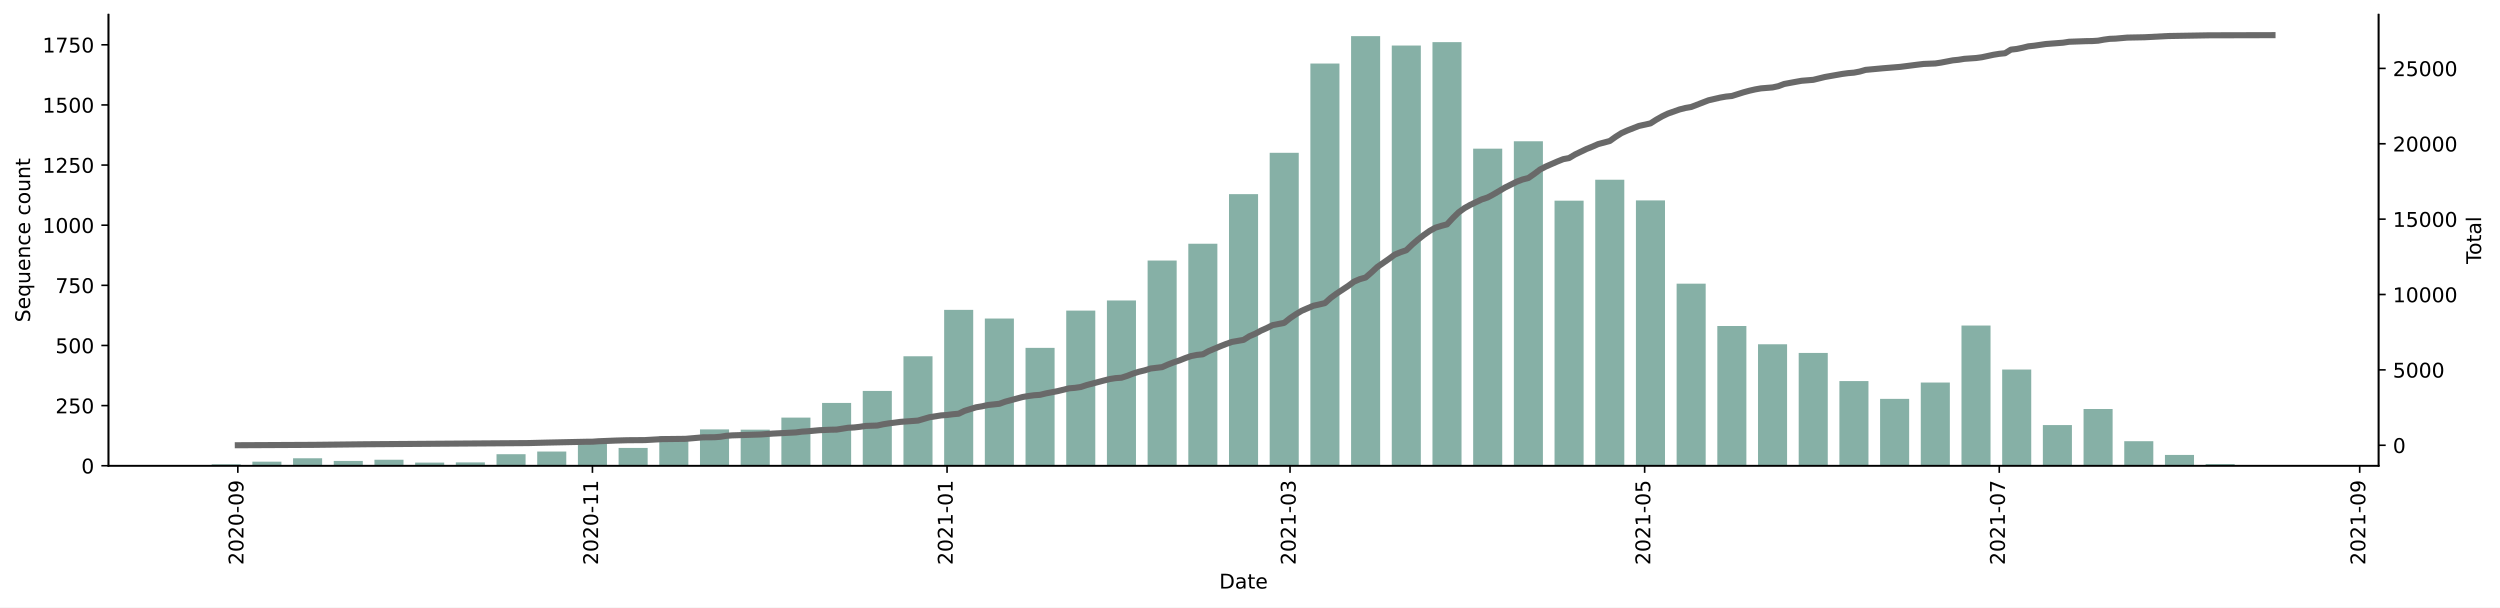
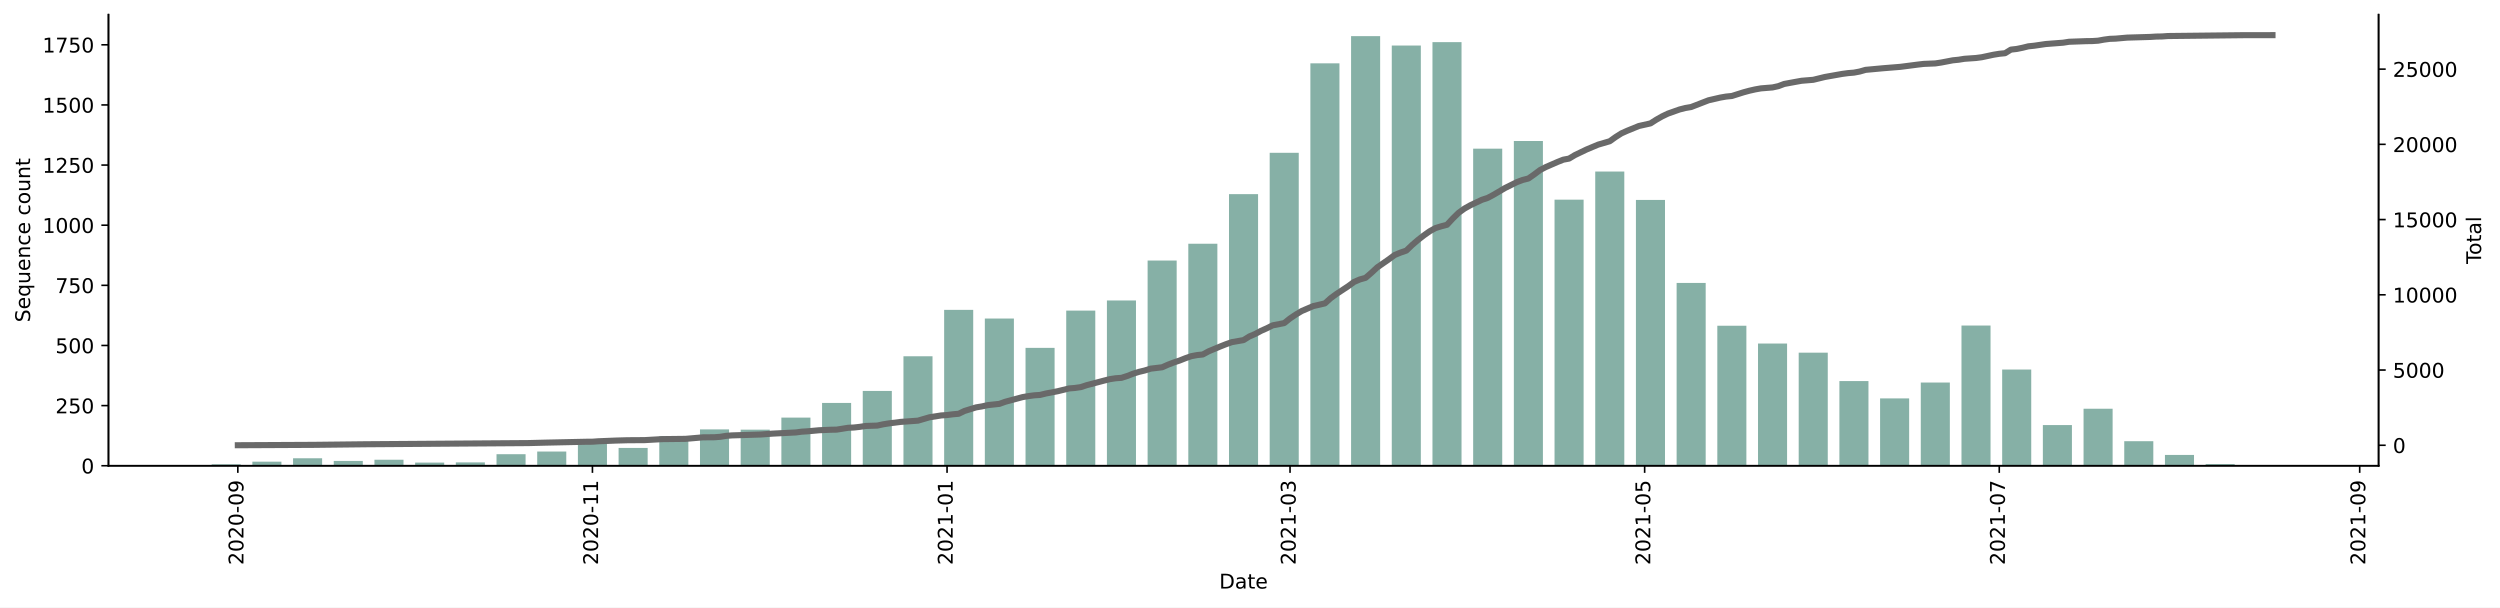
<svg xmlns="http://www.w3.org/2000/svg" xmlns:xlink="http://www.w3.org/1999/xlink" height="298.621pt" version="1.1" viewBox="0 0 1229.019 298.621" width="1229.019pt">
  <defs>
    <style type="text/css">*{stroke-linecap:butt;stroke-linejoin:round;}</style>
  </defs>
  <g id="figure_1">
    <g id="patch_1">
      <path d="M 0 298.621  L 1229.019 298.621  L 1229.019 0  L 0 0  z " style="fill:#ffffff;" />
    </g>
    <g id="axes_1">
      <g id="patch_2">
        <path d="M 53.328 228.96  L 1169.328 228.96  L 1169.328 7.2  L 53.328 7.2  z " style="fill:#ffffff;" />
      </g>
      <g id="patch_3">
-         <path clip-path="url(#p068e51940b)" d="M 104.055 228.96  L 118.345 228.96  L 118.345 228.25  L 104.055 228.25  z " style="fill:#86b0a6;" />
+         <path clip-path="url(#p419dd01bd2)" d="M 104.055 228.96  L 118.345 228.96  L 118.345 228.25  L 104.055 228.25  z " style="fill:#86b0a6;" />
      </g>
      <g id="patch_4">
-         <path clip-path="url(#p068e51940b)" d="M 124.061 228.96  L 138.35 228.96  L 138.35 226.95  L 124.061 226.95  z " style="fill:#86b0a6;" />
+         <path clip-path="url(#p419dd01bd2)" d="M 124.061 228.96  L 138.35 228.96  L 138.35 226.95  L 124.061 226.95  z " style="fill:#86b0a6;" />
      </g>
      <g id="patch_5">
-         <path clip-path="url(#p068e51940b)" d="M 144.066 228.96  L 158.355 228.96  L 158.355 225.294  L 144.066 225.294  z " style="fill:#86b0a6;" />
+         <path clip-path="url(#p419dd01bd2)" d="M 144.066 228.96  L 158.355 228.96  L 158.355 225.294  L 144.066 225.294  z " style="fill:#86b0a6;" />
      </g>
      <g id="patch_6">
-         <path clip-path="url(#p068e51940b)" d="M 164.071 228.96  L 178.36 228.96  L 178.36 226.595  L 164.071 226.595  z " style="fill:#86b0a6;" />
+         <path clip-path="url(#p419dd01bd2)" d="M 164.071 228.96  L 178.36 228.96  L 178.36 226.595  L 164.071 226.595  z " style="fill:#86b0a6;" />
      </g>
      <g id="patch_7">
-         <path clip-path="url(#p068e51940b)" d="M 184.076 228.96  L 198.365 228.96  L 198.365 226.004  L 184.076 226.004  z " style="fill:#86b0a6;" />
+         <path clip-path="url(#p419dd01bd2)" d="M 184.076 228.96  L 198.365 228.96  L 198.365 226.004  L 184.076 226.004  z " style="fill:#86b0a6;" />
      </g>
      <g id="patch_8">
-         <path clip-path="url(#p068e51940b)" d="M 204.081 228.96  L 218.37 228.96  L 218.37 227.423  L 204.081 227.423  z " style="fill:#86b0a6;" />
+         <path clip-path="url(#p419dd01bd2)" d="M 204.081 228.96  L 218.37 228.96  L 218.37 227.423  L 204.081 227.423  z " style="fill:#86b0a6;" />
      </g>
      <g id="patch_9">
-         <path clip-path="url(#p068e51940b)" d="M 224.086 228.96  L 238.375 228.96  L 238.375 227.304  L 224.086 227.304  z " style="fill:#86b0a6;" />
+         <path clip-path="url(#p419dd01bd2)" d="M 224.086 228.96  L 238.375 228.96  L 238.375 227.304  L 224.086 227.304  z " style="fill:#86b0a6;" />
      </g>
      <g id="patch_10">
-         <path clip-path="url(#p068e51940b)" d="M 244.091 228.96  L 258.381 228.96  L 258.381 223.284  L 244.091 223.284  z " style="fill:#86b0a6;" />
+         <path clip-path="url(#p419dd01bd2)" d="M 244.091 228.96  L 258.381 228.96  L 258.381 223.284  L 244.091 223.284  z " style="fill:#86b0a6;" />
      </g>
      <g id="patch_11">
-         <path clip-path="url(#p068e51940b)" d="M 264.096 228.96  L 278.386 228.96  L 278.386 221.983  L 264.096 221.983  z " style="fill:#86b0a6;" />
+         <path clip-path="url(#p419dd01bd2)" d="M 264.096 228.96  L 278.386 228.96  L 278.386 221.983  L 264.096 221.983  z " style="fill:#86b0a6;" />
      </g>
      <g id="patch_12">
-         <path clip-path="url(#p068e51940b)" d="M 284.101 228.96  L 298.391 228.96  L 298.391 217.135  L 284.101 217.135  z " style="fill:#86b0a6;" />
+         <path clip-path="url(#p419dd01bd2)" d="M 284.101 228.96  L 298.391 228.96  L 298.391 217.135  L 284.101 217.135  z " style="fill:#86b0a6;" />
      </g>
      <g id="patch_13">
-         <path clip-path="url(#p068e51940b)" d="M 304.107 228.96  L 318.396 228.96  L 318.396 220.209  L 304.107 220.209  z " style="fill:#86b0a6;" />
+         <path clip-path="url(#p419dd01bd2)" d="M 304.107 228.96  L 318.396 228.96  L 318.396 220.209  L 304.107 220.209  z " style="fill:#86b0a6;" />
      </g>
      <g id="patch_14">
-         <path clip-path="url(#p068e51940b)" d="M 324.112 228.96  L 338.401 228.96  L 338.401 214.415  L 324.112 214.415  z " style="fill:#86b0a6;" />
+         <path clip-path="url(#p419dd01bd2)" d="M 324.112 228.96  L 338.401 228.96  L 338.401 214.415  L 324.112 214.415  z " style="fill:#86b0a6;" />
      </g>
      <g id="patch_15">
-         <path clip-path="url(#p068e51940b)" d="M 344.117 228.96  L 358.406 228.96  L 358.406 211.104  L 344.117 211.104  z " style="fill:#86b0a6;" />
+         <path clip-path="url(#p419dd01bd2)" d="M 344.117 228.96  L 358.406 228.96  L 358.406 211.104  L 344.117 211.104  z " style="fill:#86b0a6;" />
      </g>
      <g id="patch_16">
-         <path clip-path="url(#p068e51940b)" d="M 364.122 228.96  L 378.411 228.96  L 378.411 211.222  L 364.122 211.222  z " style="fill:#86b0a6;" />
+         <path clip-path="url(#p419dd01bd2)" d="M 364.122 228.96  L 378.411 228.96  L 378.411 211.222  L 364.122 211.222  z " style="fill:#86b0a6;" />
      </g>
      <g id="patch_17">
-         <path clip-path="url(#p068e51940b)" d="M 384.127 228.96  L 398.416 228.96  L 398.416 205.309  L 384.127 205.309  z " style="fill:#86b0a6;" />
+         <path clip-path="url(#p419dd01bd2)" d="M 384.127 228.96  L 398.416 228.96  L 398.416 205.309  L 384.127 205.309  z " style="fill:#86b0a6;" />
      </g>
      <g id="patch_18">
-         <path clip-path="url(#p068e51940b)" d="M 404.132 228.96  L 418.422 228.96  L 418.422 198.096  L 404.132 198.096  z " style="fill:#86b0a6;" />
+         <path clip-path="url(#p419dd01bd2)" d="M 404.132 228.96  L 418.422 228.96  L 418.422 198.096  L 404.132 198.096  z " style="fill:#86b0a6;" />
      </g>
      <g id="patch_19">
-         <path clip-path="url(#p068e51940b)" d="M 424.137 228.96  L 438.427 228.96  L 438.427 192.183  L 424.137 192.183  z " style="fill:#86b0a6;" />
+         <path clip-path="url(#p419dd01bd2)" d="M 424.137 228.96  L 438.427 228.96  L 438.427 192.183  L 424.137 192.183  z " style="fill:#86b0a6;" />
      </g>
      <g id="patch_20">
-         <path clip-path="url(#p068e51940b)" d="M 444.142 228.96  L 458.432 228.96  L 458.432 175.155  L 444.142 175.155  z " style="fill:#86b0a6;" />
+         <path clip-path="url(#p419dd01bd2)" d="M 444.142 228.96  L 458.432 228.96  L 458.432 175.155  L 444.142 175.155  z " style="fill:#86b0a6;" />
      </g>
      <g id="patch_21">
-         <path clip-path="url(#p068e51940b)" d="M 464.148 228.96  L 478.437 228.96  L 478.437 152.332  L 464.148 152.332  z " style="fill:#86b0a6;" />
+         <path clip-path="url(#p419dd01bd2)" d="M 464.148 228.96  L 478.437 228.96  L 478.437 152.332  L 464.148 152.332  z " style="fill:#86b0a6;" />
      </g>
      <g id="patch_22">
-         <path clip-path="url(#p068e51940b)" d="M 484.153 228.96  L 498.442 228.96  L 498.442 156.589  L 484.153 156.589  z " style="fill:#86b0a6;" />
+         <path clip-path="url(#p419dd01bd2)" d="M 484.153 228.96  L 498.442 228.96  L 498.442 156.589  L 484.153 156.589  z " style="fill:#86b0a6;" />
      </g>
      <g id="patch_23">
-         <path clip-path="url(#p068e51940b)" d="M 504.158 228.96  L 518.447 228.96  L 518.447 171.016  L 504.158 171.016  z " style="fill:#86b0a6;" />
+         <path clip-path="url(#p419dd01bd2)" d="M 504.158 228.96  L 518.447 228.96  L 518.447 171.016  L 504.158 171.016  z " style="fill:#86b0a6;" />
      </g>
      <g id="patch_24">
-         <path clip-path="url(#p068e51940b)" d="M 524.163 228.96  L 538.452 228.96  L 538.452 152.687  L 524.163 152.687  z " style="fill:#86b0a6;" />
+         <path clip-path="url(#p419dd01bd2)" d="M 524.163 228.96  L 538.452 228.96  L 538.452 152.687  L 524.163 152.687  z " style="fill:#86b0a6;" />
      </g>
      <g id="patch_25">
-         <path clip-path="url(#p068e51940b)" d="M 544.168 228.96  L 558.457 228.96  L 558.457 147.72  L 544.168 147.72  z " style="fill:#86b0a6;" />
+         <path clip-path="url(#p419dd01bd2)" d="M 544.168 228.96  L 558.457 228.96  L 558.457 147.72  L 544.168 147.72  z " style="fill:#86b0a6;" />
      </g>
      <g id="patch_26">
-         <path clip-path="url(#p068e51940b)" d="M 564.173 228.96  L 578.463 228.96  L 578.463 128.09  L 564.173 128.09  z " style="fill:#86b0a6;" />
+         <path clip-path="url(#p419dd01bd2)" d="M 564.173 228.96  L 578.463 228.96  L 578.463 128.09  L 564.173 128.09  z " style="fill:#86b0a6;" />
      </g>
      <g id="patch_27">
-         <path clip-path="url(#p068e51940b)" d="M 584.178 228.96  L 598.468 228.96  L 598.468 119.812  L 584.178 119.812  z " style="fill:#86b0a6;" />
+         <path clip-path="url(#p419dd01bd2)" d="M 584.178 228.96  L 598.468 228.96  L 598.468 119.812  L 584.178 119.812  z " style="fill:#86b0a6;" />
      </g>
      <g id="patch_28">
-         <path clip-path="url(#p068e51940b)" d="M 604.183 228.96  L 618.473 228.96  L 618.473 95.452  L 604.183 95.452  z " style="fill:#86b0a6;" />
+         <path clip-path="url(#p419dd01bd2)" d="M 604.183 228.96  L 618.473 228.96  L 618.473 95.452  L 604.183 95.452  z " style="fill:#86b0a6;" />
      </g>
      <g id="patch_29">
-         <path clip-path="url(#p068e51940b)" d="M 624.189 228.96  L 638.478 228.96  L 638.478 75.113  L 624.189 75.113  z " style="fill:#86b0a6;" />
+         <path clip-path="url(#p419dd01bd2)" d="M 624.189 228.96  L 638.478 228.96  L 638.478 75.113  L 624.189 75.113  z " style="fill:#86b0a6;" />
      </g>
      <g id="patch_30">
-         <path clip-path="url(#p068e51940b)" d="M 644.194 228.96  L 658.483 228.96  L 658.483 31.241  L 644.194 31.241  z " style="fill:#86b0a6;" />
+         <path clip-path="url(#p419dd01bd2)" d="M 644.194 228.96  L 658.483 228.96  L 658.483 31.123  L 644.194 31.123  z " style="fill:#86b0a6;" />
      </g>
      <g id="patch_31">
-         <path clip-path="url(#p068e51940b)" d="M 664.199 228.96  L 678.488 228.96  L 678.488 17.76  L 664.199 17.76  z " style="fill:#86b0a6;" />
+         <path clip-path="url(#p419dd01bd2)" d="M 664.199 228.96  L 678.488 228.96  L 678.488 17.76  L 664.199 17.76  z " style="fill:#86b0a6;" />
      </g>
      <g id="patch_32">
-         <path clip-path="url(#p068e51940b)" d="M 684.204 228.96  L 698.493 228.96  L 698.493 22.372  L 684.204 22.372  z " style="fill:#86b0a6;" />
+         <path clip-path="url(#p419dd01bd2)" d="M 684.204 228.96  L 698.493 228.96  L 698.493 22.372  L 684.204 22.372  z " style="fill:#86b0a6;" />
      </g>
      <g id="patch_33">
-         <path clip-path="url(#p068e51940b)" d="M 704.209 228.96  L 718.498 228.96  L 718.498 20.716  L 704.209 20.716  z " style="fill:#86b0a6;" />
+         <path clip-path="url(#p419dd01bd2)" d="M 704.209 228.96  L 718.498 228.96  L 718.498 20.716  L 704.209 20.716  z " style="fill:#86b0a6;" />
      </g>
      <g id="patch_34">
-         <path clip-path="url(#p068e51940b)" d="M 724.214 228.96  L 738.504 228.96  L 738.504 73.102  L 724.214 73.102  z " style="fill:#86b0a6;" />
+         <path clip-path="url(#p419dd01bd2)" d="M 724.214 228.96  L 738.504 228.96  L 738.504 73.102  L 724.214 73.102  z " style="fill:#86b0a6;" />
      </g>
      <g id="patch_35">
-         <path clip-path="url(#p068e51940b)" d="M 744.219 228.96  L 758.509 228.96  L 758.509 69.437  L 744.219 69.437  z " style="fill:#86b0a6;" />
+         <path clip-path="url(#p419dd01bd2)" d="M 744.219 228.96  L 758.509 228.96  L 758.509 69.318  L 744.219 69.318  z " style="fill:#86b0a6;" />
      </g>
      <g id="patch_36">
-         <path clip-path="url(#p068e51940b)" d="M 764.224 228.96  L 778.514 228.96  L 778.514 98.645  L 764.224 98.645  z " style="fill:#86b0a6;" />
+         <path clip-path="url(#p419dd01bd2)" d="M 764.224 228.96  L 778.514 228.96  L 778.514 98.172  L 764.224 98.172  z " style="fill:#86b0a6;" />
      </g>
      <g id="patch_37">
-         <path clip-path="url(#p068e51940b)" d="M 784.23 228.96  L 798.519 228.96  L 798.519 88.357  L 784.23 88.357  z " style="fill:#86b0a6;" />
+         <path clip-path="url(#p419dd01bd2)" d="M 784.23 228.96  L 798.519 228.96  L 798.519 84.336  L 784.23 84.336  z " style="fill:#86b0a6;" />
      </g>
      <g id="patch_38">
-         <path clip-path="url(#p068e51940b)" d="M 804.235 228.96  L 818.524 228.96  L 818.524 98.527  L 804.235 98.527  z " style="fill:#86b0a6;" />
+         <path clip-path="url(#p419dd01bd2)" d="M 804.235 228.96  L 818.524 228.96  L 818.524 98.29  L 804.235 98.29  z " style="fill:#86b0a6;" />
      </g>
      <g id="patch_39">
-         <path clip-path="url(#p068e51940b)" d="M 824.24 228.96  L 838.529 228.96  L 838.529 139.442  L 824.24 139.442  z " style="fill:#86b0a6;" />
+         <path clip-path="url(#p419dd01bd2)" d="M 824.24 228.96  L 838.529 228.96  L 838.529 139.088  L 824.24 139.088  z " style="fill:#86b0a6;" />
      </g>
      <g id="patch_40">
-         <path clip-path="url(#p068e51940b)" d="M 844.245 228.96  L 858.534 228.96  L 858.534 160.255  L 844.245 160.255  z " style="fill:#86b0a6;" />
+         <path clip-path="url(#p419dd01bd2)" d="M 844.245 228.96  L 858.534 228.96  L 858.534 160.137  L 844.245 160.137  z " style="fill:#86b0a6;" />
      </g>
      <g id="patch_41">
-         <path clip-path="url(#p068e51940b)" d="M 864.25 228.96  L 878.539 228.96  L 878.539 169.242  L 864.25 169.242  z " style="fill:#86b0a6;" />
+         <path clip-path="url(#p419dd01bd2)" d="M 864.25 228.96  L 878.539 228.96  L 878.539 168.887  L 864.25 168.887  z " style="fill:#86b0a6;" />
      </g>
      <g id="patch_42">
-         <path clip-path="url(#p068e51940b)" d="M 884.255 228.96  L 898.545 228.96  L 898.545 173.499  L 884.255 173.499  z " style="fill:#86b0a6;" />
+         <path clip-path="url(#p419dd01bd2)" d="M 884.255 228.96  L 898.545 228.96  L 898.545 173.381  L 884.255 173.381  z " style="fill:#86b0a6;" />
      </g>
      <g id="patch_43">
-         <path clip-path="url(#p068e51940b)" d="M 904.26 228.96  L 918.55 228.96  L 918.55 187.335  L 904.26 187.335  z " style="fill:#86b0a6;" />
+         <path clip-path="url(#p419dd01bd2)" d="M 904.26 228.96  L 918.55 228.96  L 918.55 187.335  L 904.26 187.335  z " style="fill:#86b0a6;" />
      </g>
      <g id="patch_44">
-         <path clip-path="url(#p068e51940b)" d="M 924.265 228.96  L 938.555 228.96  L 938.555 196.086  L 924.265 196.086  z " style="fill:#86b0a6;" />
+         <path clip-path="url(#p419dd01bd2)" d="M 924.265 228.96  L 938.555 228.96  L 938.555 195.849  L 924.265 195.849  z " style="fill:#86b0a6;" />
      </g>
      <g id="patch_45">
-         <path clip-path="url(#p068e51940b)" d="M 944.271 228.96  L 958.56 228.96  L 958.56 188.044  L 944.271 188.044  z " style="fill:#86b0a6;" />
+         <path clip-path="url(#p419dd01bd2)" d="M 944.271 228.96  L 958.56 228.96  L 958.56 188.044  L 944.271 188.044  z " style="fill:#86b0a6;" />
      </g>
      <g id="patch_46">
-         <path clip-path="url(#p068e51940b)" d="M 964.276 228.96  L 978.565 228.96  L 978.565 160.018  L 964.276 160.018  z " style="fill:#86b0a6;" />
+         <path clip-path="url(#p419dd01bd2)" d="M 964.276 228.96  L 978.565 228.96  L 978.565 160.018  L 964.276 160.018  z " style="fill:#86b0a6;" />
      </g>
      <g id="patch_47">
-         <path clip-path="url(#p068e51940b)" d="M 984.281 228.96  L 998.57 228.96  L 998.57 181.659  L 984.281 181.659  z " style="fill:#86b0a6;" />
+         <path clip-path="url(#p419dd01bd2)" d="M 984.281 228.96  L 998.57 228.96  L 998.57 181.659  L 984.281 181.659  z " style="fill:#86b0a6;" />
      </g>
      <g id="patch_48">
-         <path clip-path="url(#p068e51940b)" d="M 1004.286 228.96  L 1018.575 228.96  L 1018.575 208.975  L 1004.286 208.975  z " style="fill:#86b0a6;" />
+         <path clip-path="url(#p419dd01bd2)" d="M 1004.286 228.96  L 1018.575 228.96  L 1018.575 208.975  L 1004.286 208.975  z " style="fill:#86b0a6;" />
      </g>
      <g id="patch_49">
-         <path clip-path="url(#p068e51940b)" d="M 1024.291 228.96  L 1038.58 228.96  L 1038.58 201.052  L 1024.291 201.052  z " style="fill:#86b0a6;" />
+         <path clip-path="url(#p419dd01bd2)" d="M 1024.291 228.96  L 1038.58 228.96  L 1038.58 200.934  L 1024.291 200.934  z " style="fill:#86b0a6;" />
      </g>
      <g id="patch_50">
-         <path clip-path="url(#p068e51940b)" d="M 1044.296 228.96  L 1058.585 228.96  L 1058.585 216.898  L 1044.296 216.898  z " style="fill:#86b0a6;" />
+         <path clip-path="url(#p419dd01bd2)" d="M 1044.296 228.96  L 1058.585 228.96  L 1058.585 216.898  L 1044.296 216.898  z " style="fill:#86b0a6;" />
      </g>
      <g id="patch_51">
-         <path clip-path="url(#p068e51940b)" d="M 1064.301 228.96  L 1078.591 228.96  L 1078.591 223.639  L 1064.301 223.639  z " style="fill:#86b0a6;" />
+         <path clip-path="url(#p419dd01bd2)" d="M 1064.301 228.96  L 1078.591 228.96  L 1078.591 223.639  L 1064.301 223.639  z " style="fill:#86b0a6;" />
      </g>
      <g id="patch_52">
-         <path clip-path="url(#p068e51940b)" d="M 1084.306 228.96  L 1098.596 228.96  L 1098.596 228.132  L 1084.306 228.132  z " style="fill:#86b0a6;" />
+         <path clip-path="url(#p419dd01bd2)" d="M 1084.306 228.96  L 1098.596 228.96  L 1098.596 228.132  L 1084.306 228.132  z " style="fill:#86b0a6;" />
      </g>
      <g id="patch_53">
-         <path clip-path="url(#p068e51940b)" d="M 1104.311 228.96  L 1118.601 228.96  L 1118.601 228.723  L 1104.311 228.723  z " style="fill:#86b0a6;" />
+         <path clip-path="url(#p419dd01bd2)" d="M 1104.311 228.96  L 1118.601 228.96  L 1118.601 228.723  L 1104.311 228.723  z " style="fill:#86b0a6;" />
      </g>
      <g id="matplotlib.axis_1">
        <g id="xtick_1">
          <g id="line2d_1">
            <defs>
-               <path d="M 0 0  L 0 3.5  " id="m91106af2ef" style="stroke:#000000;stroke-width:0.8;" />
+               <path d="M 0 0  L 0 3.5  " id="m63db3e1c79" style="stroke:#000000;stroke-width:0.8;" />
            </defs>
            <g>
-               <use style="stroke:#000000;stroke-width:0.8;" x="116.916" xlink:href="#m91106af2ef" y="228.96" />
+               <use style="stroke:#000000;stroke-width:0.8;" x="116.916" xlink:href="#m63db3e1c79" y="228.96" />
            </g>
          </g>
          <g id="text_1">
            <g transform="translate(119.6752 277.7428)rotate(-90)scale(0.1 -0.1)">
              <defs>
                <path d="M 1228 531  L 3431 531  L 3431 0  L 469 0  L 469 531  Q 828 903 1448 1529  Q 2069 2156 2228 2338  Q 2531 2678 2651 2914  Q 2772 3150 2772 3378  Q 2772 3750 2511 3984  Q 2250 4219 1831 4219  Q 1534 4219 1204 4116  Q 875 4013 500 3803  L 500 4441  Q 881 4594 1212 4672  Q 1544 4750 1819 4750  Q 2544 4750 2975 4387  Q 3406 4025 3406 3419  Q 3406 3131 3298 2873  Q 3191 2616 2906 2266  Q 2828 2175 2409 1742  Q 1991 1309 1228 531  z " id="DejaVuSans-32" transform="scale(0.015625)" />
                <path d="M 2034 4250  Q 1547 4250 1301 3770  Q 1056 3291 1056 2328  Q 1056 1369 1301 889  Q 1547 409 2034 409  Q 2525 409 2770 889  Q 3016 1369 3016 2328  Q 3016 3291 2770 3770  Q 2525 4250 2034 4250  z M 2034 4750  Q 2819 4750 3233 4129  Q 3647 3509 3647 2328  Q 3647 1150 3233 529  Q 2819 -91 2034 -91  Q 1250 -91 836 529  Q 422 1150 422 2328  Q 422 3509 836 4129  Q 1250 4750 2034 4750  z " id="DejaVuSans-30" transform="scale(0.015625)" />
                <path d="M 313 2009  L 1997 2009  L 1997 1497  L 313 1497  L 313 2009  z " id="DejaVuSans-2d" transform="scale(0.015625)" />
                <path d="M 703 97  L 703 672  Q 941 559 1184 500  Q 1428 441 1663 441  Q 2288 441 2617 861  Q 2947 1281 2994 2138  Q 2813 1869 2534 1725  Q 2256 1581 1919 1581  Q 1219 1581 811 2004  Q 403 2428 403 3163  Q 403 3881 828 4315  Q 1253 4750 1959 4750  Q 2769 4750 3195 4129  Q 3622 3509 3622 2328  Q 3622 1225 3098 567  Q 2575 -91 1691 -91  Q 1453 -91 1209 -44  Q 966 3 703 97  z M 1959 2075  Q 2384 2075 2632 2365  Q 2881 2656 2881 3163  Q 2881 3666 2632 3958  Q 2384 4250 1959 4250  Q 1534 4250 1286 3958  Q 1038 3666 1038 3163  Q 1038 2656 1286 2365  Q 1534 2075 1959 2075  z " id="DejaVuSans-39" transform="scale(0.015625)" />
              </defs>
              <use xlink:href="#DejaVuSans-32" />
              <use x="63.623" xlink:href="#DejaVuSans-30" />
              <use x="127.246" xlink:href="#DejaVuSans-32" />
              <use x="190.869" xlink:href="#DejaVuSans-30" />
              <use x="254.492" xlink:href="#DejaVuSans-2d" />
              <use x="290.576" xlink:href="#DejaVuSans-30" />
              <use x="354.199" xlink:href="#DejaVuSans-39" />
            </g>
          </g>
        </g>
        <g id="xtick_2">
          <g id="line2d_2">
            <g>
-               <use style="stroke:#000000;stroke-width:0.8;" x="291.246" xlink:href="#m91106af2ef" y="228.96" />
+               <use style="stroke:#000000;stroke-width:0.8;" x="291.246" xlink:href="#m63db3e1c79" y="228.96" />
            </g>
          </g>
          <g id="text_2">
            <g transform="translate(294.0056 277.7428)rotate(-90)scale(0.1 -0.1)">
              <defs>
                <path d="M 794 531  L 1825 531  L 1825 4091  L 703 3866  L 703 4441  L 1819 4666  L 2450 4666  L 2450 531  L 3481 531  L 3481 0  L 794 0  L 794 531  z " id="DejaVuSans-31" transform="scale(0.015625)" />
              </defs>
              <use xlink:href="#DejaVuSans-32" />
              <use x="63.623" xlink:href="#DejaVuSans-30" />
              <use x="127.246" xlink:href="#DejaVuSans-32" />
              <use x="190.869" xlink:href="#DejaVuSans-30" />
              <use x="254.492" xlink:href="#DejaVuSans-2d" />
              <use x="290.576" xlink:href="#DejaVuSans-31" />
              <use x="354.199" xlink:href="#DejaVuSans-31" />
            </g>
          </g>
        </g>
        <g id="xtick_3">
          <g id="line2d_3">
            <g>
-               <use style="stroke:#000000;stroke-width:0.8;" x="465.577" xlink:href="#m91106af2ef" y="228.96" />
+               <use style="stroke:#000000;stroke-width:0.8;" x="465.577" xlink:href="#m63db3e1c79" y="228.96" />
            </g>
          </g>
          <g id="text_3">
            <g transform="translate(468.3359 277.7428)rotate(-90)scale(0.1 -0.1)">
              <use xlink:href="#DejaVuSans-32" />
              <use x="63.623" xlink:href="#DejaVuSans-30" />
              <use x="127.246" xlink:href="#DejaVuSans-32" />
              <use x="190.869" xlink:href="#DejaVuSans-31" />
              <use x="254.492" xlink:href="#DejaVuSans-2d" />
              <use x="290.576" xlink:href="#DejaVuSans-30" />
              <use x="354.199" xlink:href="#DejaVuSans-31" />
            </g>
          </g>
        </g>
        <g id="xtick_4">
          <g id="line2d_4">
            <g>
-               <use style="stroke:#000000;stroke-width:0.8;" x="634.191" xlink:href="#m91106af2ef" y="228.96" />
+               <use style="stroke:#000000;stroke-width:0.8;" x="634.191" xlink:href="#m63db3e1c79" y="228.96" />
            </g>
          </g>
          <g id="text_4">
            <g transform="translate(636.9505 277.7428)rotate(-90)scale(0.1 -0.1)">
              <defs>
                <path d="M 2597 2516  Q 3050 2419 3304 2112  Q 3559 1806 3559 1356  Q 3559 666 3084 287  Q 2609 -91 1734 -91  Q 1441 -91 1130 -33  Q 819 25 488 141  L 488 750  Q 750 597 1062 519  Q 1375 441 1716 441  Q 2309 441 2620 675  Q 2931 909 2931 1356  Q 2931 1769 2642 2001  Q 2353 2234 1838 2234  L 1294 2234  L 1294 2753  L 1863 2753  Q 2328 2753 2575 2939  Q 2822 3125 2822 3475  Q 2822 3834 2567 4026  Q 2313 4219 1838 4219  Q 1578 4219 1281 4162  Q 984 4106 628 3988  L 628 4550  Q 988 4650 1302 4700  Q 1616 4750 1894 4750  Q 2613 4750 3031 4423  Q 3450 4097 3450 3541  Q 3450 3153 3228 2886  Q 3006 2619 2597 2516  z " id="DejaVuSans-33" transform="scale(0.015625)" />
              </defs>
              <use xlink:href="#DejaVuSans-32" />
              <use x="63.623" xlink:href="#DejaVuSans-30" />
              <use x="127.246" xlink:href="#DejaVuSans-32" />
              <use x="190.869" xlink:href="#DejaVuSans-31" />
              <use x="254.492" xlink:href="#DejaVuSans-2d" />
              <use x="290.576" xlink:href="#DejaVuSans-30" />
              <use x="354.199" xlink:href="#DejaVuSans-33" />
            </g>
          </g>
        </g>
        <g id="xtick_5">
          <g id="line2d_5">
            <g>
-               <use style="stroke:#000000;stroke-width:0.8;" x="808.521" xlink:href="#m91106af2ef" y="228.96" />
+               <use style="stroke:#000000;stroke-width:0.8;" x="808.521" xlink:href="#m63db3e1c79" y="228.96" />
            </g>
          </g>
          <g id="text_5">
            <g transform="translate(811.2808 277.7428)rotate(-90)scale(0.1 -0.1)">
              <defs>
                <path d="M 691 4666  L 3169 4666  L 3169 4134  L 1269 4134  L 1269 2991  Q 1406 3038 1543 3061  Q 1681 3084 1819 3084  Q 2600 3084 3056 2656  Q 3513 2228 3513 1497  Q 3513 744 3044 326  Q 2575 -91 1722 -91  Q 1428 -91 1123 -41  Q 819 9 494 109  L 494 744  Q 775 591 1075 516  Q 1375 441 1709 441  Q 2250 441 2565 725  Q 2881 1009 2881 1497  Q 2881 1984 2565 2268  Q 2250 2553 1709 2553  Q 1456 2553 1204 2497  Q 953 2441 691 2322  L 691 4666  z " id="DejaVuSans-35" transform="scale(0.015625)" />
              </defs>
              <use xlink:href="#DejaVuSans-32" />
              <use x="63.623" xlink:href="#DejaVuSans-30" />
              <use x="127.246" xlink:href="#DejaVuSans-32" />
              <use x="190.869" xlink:href="#DejaVuSans-31" />
              <use x="254.492" xlink:href="#DejaVuSans-2d" />
              <use x="290.576" xlink:href="#DejaVuSans-30" />
              <use x="354.199" xlink:href="#DejaVuSans-35" />
            </g>
          </g>
        </g>
        <g id="xtick_6">
          <g id="line2d_6">
            <g>
-               <use style="stroke:#000000;stroke-width:0.8;" x="982.852" xlink:href="#m91106af2ef" y="228.96" />
+               <use style="stroke:#000000;stroke-width:0.8;" x="982.852" xlink:href="#m63db3e1c79" y="228.96" />
            </g>
          </g>
          <g id="text_6">
            <g transform="translate(985.6112 277.7428)rotate(-90)scale(0.1 -0.1)">
              <defs>
                <path d="M 525 4666  L 3525 4666  L 3525 4397  L 1831 0  L 1172 0  L 2766 4134  L 525 4134  L 525 4666  z " id="DejaVuSans-37" transform="scale(0.015625)" />
              </defs>
              <use xlink:href="#DejaVuSans-32" />
              <use x="63.623" xlink:href="#DejaVuSans-30" />
              <use x="127.246" xlink:href="#DejaVuSans-32" />
              <use x="190.869" xlink:href="#DejaVuSans-31" />
              <use x="254.492" xlink:href="#DejaVuSans-2d" />
              <use x="290.576" xlink:href="#DejaVuSans-30" />
              <use x="354.199" xlink:href="#DejaVuSans-37" />
            </g>
          </g>
        </g>
        <g id="xtick_7">
          <g id="line2d_7">
            <g>
-               <use style="stroke:#000000;stroke-width:0.8;" x="1160.04" xlink:href="#m91106af2ef" y="228.96" />
+               <use style="stroke:#000000;stroke-width:0.8;" x="1160.04" xlink:href="#m63db3e1c79" y="228.96" />
            </g>
          </g>
          <g id="text_7">
            <g transform="translate(1162.799 277.7428)rotate(-90)scale(0.1 -0.1)">
              <use xlink:href="#DejaVuSans-32" />
              <use x="63.623" xlink:href="#DejaVuSans-30" />
              <use x="127.246" xlink:href="#DejaVuSans-32" />
              <use x="190.869" xlink:href="#DejaVuSans-31" />
              <use x="254.492" xlink:href="#DejaVuSans-2d" />
              <use x="290.576" xlink:href="#DejaVuSans-30" />
              <use x="354.199" xlink:href="#DejaVuSans-39" />
            </g>
          </g>
        </g>
        <g id="text_8">
          <g transform="translate(599.3773 289.3413)scale(0.1 -0.1)">
            <defs>
              <path d="M 1259 4147  L 1259 519  L 2022 519  Q 2988 519 3436 956  Q 3884 1394 3884 2338  Q 3884 3275 3436 3711  Q 2988 4147 2022 4147  L 1259 4147  z M 628 4666  L 1925 4666  Q 3281 4666 3915 4102  Q 4550 3538 4550 2338  Q 4550 1131 3912 565  Q 3275 0 1925 0  L 628 0  L 628 4666  z " id="DejaVuSans-44" transform="scale(0.015625)" />
              <path d="M 2194 1759  Q 1497 1759 1228 1600  Q 959 1441 959 1056  Q 959 750 1161 570  Q 1363 391 1709 391  Q 2188 391 2477 730  Q 2766 1069 2766 1631  L 2766 1759  L 2194 1759  z M 3341 1997  L 3341 0  L 2766 0  L 2766 531  Q 2569 213 2275 61  Q 1981 -91 1556 -91  Q 1019 -91 701 211  Q 384 513 384 1019  Q 384 1609 779 1909  Q 1175 2209 1959 2209  L 2766 2209  L 2766 2266  Q 2766 2663 2505 2880  Q 2244 3097 1772 3097  Q 1472 3097 1187 3025  Q 903 2953 641 2809  L 641 3341  Q 956 3463 1253 3523  Q 1550 3584 1831 3584  Q 2591 3584 2966 3190  Q 3341 2797 3341 1997  z " id="DejaVuSans-61" transform="scale(0.015625)" />
              <path d="M 1172 4494  L 1172 3500  L 2356 3500  L 2356 3053  L 1172 3053  L 1172 1153  Q 1172 725 1289 603  Q 1406 481 1766 481  L 2356 481  L 2356 0  L 1766 0  Q 1100 0 847 248  Q 594 497 594 1153  L 594 3053  L 172 3053  L 172 3500  L 594 3500  L 594 4494  L 1172 4494  z " id="DejaVuSans-74" transform="scale(0.015625)" />
              <path d="M 3597 1894  L 3597 1613  L 953 1613  Q 991 1019 1311 708  Q 1631 397 2203 397  Q 2534 397 2845 478  Q 3156 559 3463 722  L 3463 178  Q 3153 47 2828 -22  Q 2503 -91 2169 -91  Q 1331 -91 842 396  Q 353 884 353 1716  Q 353 2575 817 3079  Q 1281 3584 2069 3584  Q 2775 3584 3186 3129  Q 3597 2675 3597 1894  z M 3022 2063  Q 3016 2534 2758 2815  Q 2500 3097 2075 3097  Q 1594 3097 1305 2825  Q 1016 2553 972 2059  L 3022 2063  z " id="DejaVuSans-65" transform="scale(0.015625)" />
            </defs>
            <use xlink:href="#DejaVuSans-44" />
            <use x="77.002" xlink:href="#DejaVuSans-61" />
            <use x="138.281" xlink:href="#DejaVuSans-74" />
            <use x="177.49" xlink:href="#DejaVuSans-65" />
          </g>
        </g>
      </g>
      <g id="matplotlib.axis_2">
        <g id="ytick_1">
          <g id="line2d_8">
            <defs>
-               <path d="M 0 0  L -3.5 0  " id="m3683a931e4" style="stroke:#000000;stroke-width:0.8;" />
+               <path d="M 0 0  L -3.5 0  " id="m2f1c50023a" style="stroke:#000000;stroke-width:0.8;" />
            </defs>
            <g>
-               <use style="stroke:#000000;stroke-width:0.8;" x="53.328" xlink:href="#m3683a931e4" y="228.96" />
+               <use style="stroke:#000000;stroke-width:0.8;" x="53.328" xlink:href="#m2f1c50023a" y="228.96" />
            </g>
          </g>
          <g id="text_9">
            <g transform="translate(39.96563 232.7592)scale(0.1 -0.1)">
              <use xlink:href="#DejaVuSans-30" />
            </g>
          </g>
        </g>
        <g id="ytick_2">
          <g id="line2d_9">
            <g>
-               <use style="stroke:#000000;stroke-width:0.8;" x="53.328" xlink:href="#m3683a931e4" y="199.397" />
+               <use style="stroke:#000000;stroke-width:0.8;" x="53.328" xlink:href="#m2f1c50023a" y="199.397" />
            </g>
          </g>
          <g id="text_10">
            <g transform="translate(27.24063 203.1959)scale(0.1 -0.1)">
              <use xlink:href="#DejaVuSans-32" />
              <use x="63.623" xlink:href="#DejaVuSans-35" />
              <use x="127.246" xlink:href="#DejaVuSans-30" />
            </g>
          </g>
        </g>
        <g id="ytick_3">
          <g id="line2d_10">
            <g>
-               <use style="stroke:#000000;stroke-width:0.8;" x="53.328" xlink:href="#m3683a931e4" y="169.833" />
+               <use style="stroke:#000000;stroke-width:0.8;" x="53.328" xlink:href="#m2f1c50023a" y="169.833" />
            </g>
          </g>
          <g id="text_11">
            <g transform="translate(27.24063 173.6327)scale(0.1 -0.1)">
              <use xlink:href="#DejaVuSans-35" />
              <use x="63.623" xlink:href="#DejaVuSans-30" />
              <use x="127.246" xlink:href="#DejaVuSans-30" />
            </g>
          </g>
        </g>
        <g id="ytick_4">
          <g id="line2d_11">
            <g>
-               <use style="stroke:#000000;stroke-width:0.8;" x="53.328" xlink:href="#m3683a931e4" y="140.27" />
+               <use style="stroke:#000000;stroke-width:0.8;" x="53.328" xlink:href="#m2f1c50023a" y="140.27" />
            </g>
          </g>
          <g id="text_12">
            <g transform="translate(27.24063 144.0694)scale(0.1 -0.1)">
              <use xlink:href="#DejaVuSans-37" />
              <use x="63.623" xlink:href="#DejaVuSans-35" />
              <use x="127.246" xlink:href="#DejaVuSans-30" />
            </g>
          </g>
        </g>
        <g id="ytick_5">
          <g id="line2d_12">
            <g>
-               <use style="stroke:#000000;stroke-width:0.8;" x="53.328" xlink:href="#m3683a931e4" y="110.707" />
+               <use style="stroke:#000000;stroke-width:0.8;" x="53.328" xlink:href="#m2f1c50023a" y="110.707" />
            </g>
          </g>
          <g id="text_13">
            <g transform="translate(20.87813 114.5061)scale(0.1 -0.1)">
              <use xlink:href="#DejaVuSans-31" />
              <use x="63.623" xlink:href="#DejaVuSans-30" />
              <use x="127.246" xlink:href="#DejaVuSans-30" />
              <use x="190.869" xlink:href="#DejaVuSans-30" />
            </g>
          </g>
        </g>
        <g id="ytick_6">
          <g id="line2d_13">
            <g>
-               <use style="stroke:#000000;stroke-width:0.8;" x="53.328" xlink:href="#m3683a931e4" y="81.144" />
+               <use style="stroke:#000000;stroke-width:0.8;" x="53.328" xlink:href="#m2f1c50023a" y="81.144" />
            </g>
          </g>
          <g id="text_14">
            <g transform="translate(20.87813 84.94287)scale(0.1 -0.1)">
              <use xlink:href="#DejaVuSans-31" />
              <use x="63.623" xlink:href="#DejaVuSans-32" />
              <use x="127.246" xlink:href="#DejaVuSans-35" />
              <use x="190.869" xlink:href="#DejaVuSans-30" />
            </g>
          </g>
        </g>
        <g id="ytick_7">
          <g id="line2d_14">
            <g>
-               <use style="stroke:#000000;stroke-width:0.8;" x="53.328" xlink:href="#m3683a931e4" y="51.58" />
+               <use style="stroke:#000000;stroke-width:0.8;" x="53.328" xlink:href="#m2f1c50023a" y="51.58" />
            </g>
          </g>
          <g id="text_15">
            <g transform="translate(20.87813 55.3796)scale(0.1 -0.1)">
              <use xlink:href="#DejaVuSans-31" />
              <use x="63.623" xlink:href="#DejaVuSans-35" />
              <use x="127.246" xlink:href="#DejaVuSans-30" />
              <use x="190.869" xlink:href="#DejaVuSans-30" />
            </g>
          </g>
        </g>
        <g id="ytick_8">
          <g id="line2d_15">
            <g>
-               <use style="stroke:#000000;stroke-width:0.8;" x="53.328" xlink:href="#m3683a931e4" y="22.017" />
+               <use style="stroke:#000000;stroke-width:0.8;" x="53.328" xlink:href="#m2f1c50023a" y="22.017" />
            </g>
          </g>
          <g id="text_16">
            <g transform="translate(20.87813 25.81633)scale(0.1 -0.1)">
              <use xlink:href="#DejaVuSans-31" />
              <use x="63.623" xlink:href="#DejaVuSans-37" />
              <use x="127.246" xlink:href="#DejaVuSans-35" />
              <use x="190.869" xlink:href="#DejaVuSans-30" />
            </g>
          </g>
        </g>
        <g id="text_17">
          <g transform="translate(14.79844 158.4402)rotate(-90)scale(0.1 -0.1)">
            <defs>
              <path d="M 3425 4513  L 3425 3897  Q 3066 4069 2747 4153  Q 2428 4238 2131 4238  Q 1616 4238 1336 4038  Q 1056 3838 1056 3469  Q 1056 3159 1242 3001  Q 1428 2844 1947 2747  L 2328 2669  Q 3034 2534 3370 2195  Q 3706 1856 3706 1288  Q 3706 609 3251 259  Q 2797 -91 1919 -91  Q 1588 -91 1214 -16  Q 841 59 441 206  L 441 856  Q 825 641 1194 531  Q 1563 422 1919 422  Q 2459 422 2753 634  Q 3047 847 3047 1241  Q 3047 1584 2836 1778  Q 2625 1972 2144 2069  L 1759 2144  Q 1053 2284 737 2584  Q 422 2884 422 3419  Q 422 4038 858 4394  Q 1294 4750 2059 4750  Q 2388 4750 2728 4690  Q 3069 4631 3425 4513  z " id="DejaVuSans-53" transform="scale(0.015625)" />
              <path d="M 947 1747  Q 947 1113 1208 752  Q 1469 391 1925 391  Q 2381 391 2643 752  Q 2906 1113 2906 1747  Q 2906 2381 2643 2742  Q 2381 3103 1925 3103  Q 1469 3103 1208 2742  Q 947 2381 947 1747  z M 2906 525  Q 2725 213 2448 61  Q 2172 -91 1784 -91  Q 1150 -91 751 415  Q 353 922 353 1747  Q 353 2572 751 3078  Q 1150 3584 1784 3584  Q 2172 3584 2448 3432  Q 2725 3281 2906 2969  L 2906 3500  L 3481 3500  L 3481 -1331  L 2906 -1331  L 2906 525  z " id="DejaVuSans-71" transform="scale(0.015625)" />
              <path d="M 544 1381  L 544 3500  L 1119 3500  L 1119 1403  Q 1119 906 1312 657  Q 1506 409 1894 409  Q 2359 409 2629 706  Q 2900 1003 2900 1516  L 2900 3500  L 3475 3500  L 3475 0  L 2900 0  L 2900 538  Q 2691 219 2414 64  Q 2138 -91 1772 -91  Q 1169 -91 856 284  Q 544 659 544 1381  z M 1991 3584  L 1991 3584  z " id="DejaVuSans-75" transform="scale(0.015625)" />
              <path d="M 3513 2113  L 3513 0  L 2938 0  L 2938 2094  Q 2938 2591 2744 2837  Q 2550 3084 2163 3084  Q 1697 3084 1428 2787  Q 1159 2491 1159 1978  L 1159 0  L 581 0  L 581 3500  L 1159 3500  L 1159 2956  Q 1366 3272 1645 3428  Q 1925 3584 2291 3584  Q 2894 3584 3203 3211  Q 3513 2838 3513 2113  z " id="DejaVuSans-6e" transform="scale(0.015625)" />
              <path d="M 3122 3366  L 3122 2828  Q 2878 2963 2633 3030  Q 2388 3097 2138 3097  Q 1578 3097 1268 2742  Q 959 2388 959 1747  Q 959 1106 1268 751  Q 1578 397 2138 397  Q 2388 397 2633 464  Q 2878 531 3122 666  L 3122 134  Q 2881 22 2623 -34  Q 2366 -91 2075 -91  Q 1284 -91 818 406  Q 353 903 353 1747  Q 353 2603 823 3093  Q 1294 3584 2113 3584  Q 2378 3584 2631 3529  Q 2884 3475 3122 3366  z " id="DejaVuSans-63" transform="scale(0.015625)" />
              <path id="DejaVuSans-20" transform="scale(0.015625)" />
              <path d="M 1959 3097  Q 1497 3097 1228 2736  Q 959 2375 959 1747  Q 959 1119 1226 758  Q 1494 397 1959 397  Q 2419 397 2687 759  Q 2956 1122 2956 1747  Q 2956 2369 2687 2733  Q 2419 3097 1959 3097  z M 1959 3584  Q 2709 3584 3137 3096  Q 3566 2609 3566 1747  Q 3566 888 3137 398  Q 2709 -91 1959 -91  Q 1206 -91 779 398  Q 353 888 353 1747  Q 353 2609 779 3096  Q 1206 3584 1959 3584  z " id="DejaVuSans-6f" transform="scale(0.015625)" />
            </defs>
            <use xlink:href="#DejaVuSans-53" />
            <use x="63.477" xlink:href="#DejaVuSans-65" />
            <use x="125" xlink:href="#DejaVuSans-71" />
            <use x="188.477" xlink:href="#DejaVuSans-75" />
            <use x="251.855" xlink:href="#DejaVuSans-65" />
            <use x="313.379" xlink:href="#DejaVuSans-6e" />
            <use x="376.758" xlink:href="#DejaVuSans-63" />
            <use x="431.738" xlink:href="#DejaVuSans-65" />
            <use x="493.262" xlink:href="#DejaVuSans-20" />
            <use x="525.049" xlink:href="#DejaVuSans-63" />
            <use x="580.029" xlink:href="#DejaVuSans-6f" />
            <use x="641.211" xlink:href="#DejaVuSans-75" />
            <use x="704.59" xlink:href="#DejaVuSans-6e" />
            <use x="767.969" xlink:href="#DejaVuSans-74" />
          </g>
        </g>
      </g>
      <g id="patch_54">
        <path d="M 53.328 228.96  L 53.328 7.2  " style="fill:none;stroke:#000000;stroke-linecap:square;stroke-linejoin:miter;stroke-width:0.8;" />
      </g>
      <g id="patch_55">
        <path d="M 1169.328 228.96  L 1169.328 7.2  " style="fill:none;stroke:#000000;stroke-linecap:square;stroke-linejoin:miter;stroke-width:0.8;" />
      </g>
      <g id="patch_56">
        <path d="M 53.328 228.96  L 1169.328 228.96  " style="fill:none;stroke:#000000;stroke-linecap:square;stroke-linejoin:miter;stroke-width:0.8;" />
      </g>
    </g>
    <g id="axes_2">
      <g id="matplotlib.axis_3">
        <g id="ytick_9">
          <g id="line2d_16">
            <defs>
-               <path d="M 0 0  L 3.5 0  " id="me08f562ca4" style="stroke:#000000;stroke-width:0.8;" />
+               <path d="M 0 0  L 3.5 0  " id="m163f6136fc" style="stroke:#000000;stroke-width:0.8;" />
            </defs>
            <g>
-               <use style="stroke:#000000;stroke-width:0.8;" x="1169.328" xlink:href="#me08f562ca4" y="218.887" />
+               <use style="stroke:#000000;stroke-width:0.8;" x="1169.328" xlink:href="#m163f6136fc" y="218.887" />
            </g>
          </g>
          <g id="text_18">
            <g transform="translate(1176.328 222.6866)scale(0.1 -0.1)">
              <use xlink:href="#DejaVuSans-30" />
            </g>
          </g>
        </g>
        <g id="ytick_10">
          <g id="line2d_17">
            <g>
-               <use style="stroke:#000000;stroke-width:0.8;" x="1169.328" xlink:href="#me08f562ca4" y="181.834" />
+               <use style="stroke:#000000;stroke-width:0.8;" x="1169.328" xlink:href="#m163f6136fc" y="181.906" />
            </g>
          </g>
          <g id="text_19">
-             <g transform="translate(1176.328 185.6333)scale(0.1 -0.1)">
+             <g transform="translate(1176.328 185.7053)scale(0.1 -0.1)">
              <use xlink:href="#DejaVuSans-35" />
              <use x="63.623" xlink:href="#DejaVuSans-30" />
              <use x="127.246" xlink:href="#DejaVuSans-30" />
              <use x="190.869" xlink:href="#DejaVuSans-30" />
            </g>
          </g>
        </g>
        <g id="ytick_11">
          <g id="line2d_18">
            <g>
-               <use style="stroke:#000000;stroke-width:0.8;" x="1169.328" xlink:href="#me08f562ca4" y="144.781" />
+               <use style="stroke:#000000;stroke-width:0.8;" x="1169.328" xlink:href="#m163f6136fc" y="144.925" />
            </g>
          </g>
          <g id="text_20">
-             <g transform="translate(1176.328 148.5799)scale(0.1 -0.1)">
+             <g transform="translate(1176.328 148.724)scale(0.1 -0.1)">
              <use xlink:href="#DejaVuSans-31" />
              <use x="63.623" xlink:href="#DejaVuSans-30" />
              <use x="127.246" xlink:href="#DejaVuSans-30" />
              <use x="190.869" xlink:href="#DejaVuSans-30" />
              <use x="254.492" xlink:href="#DejaVuSans-30" />
            </g>
          </g>
        </g>
        <g id="ytick_12">
          <g id="line2d_19">
            <g>
-               <use style="stroke:#000000;stroke-width:0.8;" x="1169.328" xlink:href="#me08f562ca4" y="107.727" />
+               <use style="stroke:#000000;stroke-width:0.8;" x="1169.328" xlink:href="#m163f6136fc" y="107.943" />
            </g>
          </g>
          <g id="text_21">
-             <g transform="translate(1176.328 111.5265)scale(0.1 -0.1)">
+             <g transform="translate(1176.328 111.7426)scale(0.1 -0.1)">
              <use xlink:href="#DejaVuSans-31" />
              <use x="63.623" xlink:href="#DejaVuSans-35" />
              <use x="127.246" xlink:href="#DejaVuSans-30" />
              <use x="190.869" xlink:href="#DejaVuSans-30" />
              <use x="254.492" xlink:href="#DejaVuSans-30" />
            </g>
          </g>
        </g>
        <g id="ytick_13">
          <g id="line2d_20">
            <g>
-               <use style="stroke:#000000;stroke-width:0.8;" x="1169.328" xlink:href="#me08f562ca4" y="70.674" />
+               <use style="stroke:#000000;stroke-width:0.8;" x="1169.328" xlink:href="#m163f6136fc" y="70.962" />
            </g>
          </g>
          <g id="text_22">
-             <g transform="translate(1176.328 74.47313)scale(0.1 -0.1)">
+             <g transform="translate(1176.328 74.76131)scale(0.1 -0.1)">
              <use xlink:href="#DejaVuSans-32" />
              <use x="63.623" xlink:href="#DejaVuSans-30" />
              <use x="127.246" xlink:href="#DejaVuSans-30" />
              <use x="190.869" xlink:href="#DejaVuSans-30" />
              <use x="254.492" xlink:href="#DejaVuSans-30" />
            </g>
          </g>
        </g>
        <g id="ytick_14">
          <g id="line2d_21">
            <g>
-               <use style="stroke:#000000;stroke-width:0.8;" x="1169.328" xlink:href="#me08f562ca4" y="33.621" />
+               <use style="stroke:#000000;stroke-width:0.8;" x="1169.328" xlink:href="#m163f6136fc" y="33.981" />
            </g>
          </g>
          <g id="text_23">
-             <g transform="translate(1176.328 37.41976)scale(0.1 -0.1)">
+             <g transform="translate(1176.328 37.77999)scale(0.1 -0.1)">
              <use xlink:href="#DejaVuSans-32" />
              <use x="63.623" xlink:href="#DejaVuSans-35" />
              <use x="127.246" xlink:href="#DejaVuSans-30" />
              <use x="190.869" xlink:href="#DejaVuSans-30" />
              <use x="254.492" xlink:href="#DejaVuSans-30" />
            </g>
          </g>
        </g>
        <g id="text_24">
          <g transform="translate(1219.739 129.7566)rotate(-90)scale(0.1 -0.1)">
            <defs>
              <path d="M -19 4666  L 3928 4666  L 3928 4134  L 2272 4134  L 2272 0  L 1638 0  L 1638 4134  L -19 4134  L -19 4666  z " id="DejaVuSans-54" transform="scale(0.015625)" />
              <path d="M 603 4863  L 1178 4863  L 1178 0  L 603 0  L 603 4863  z " id="DejaVuSans-6c" transform="scale(0.015625)" />
            </defs>
            <use xlink:href="#DejaVuSans-54" />
            <use x="44.084" xlink:href="#DejaVuSans-6f" />
            <use x="105.266" xlink:href="#DejaVuSans-74" />
            <use x="144.475" xlink:href="#DejaVuSans-61" />
            <use x="205.754" xlink:href="#DejaVuSans-6c" />
          </g>
        </g>
      </g>
      <g id="line2d_22">
-         <path clip-path="url(#p068e51940b)" d="M 116.916 218.88  L 154.068 218.695  L 179.789 218.398  L 259.81 217.82  L 268.383 217.598  L 279.815 217.346  L 288.388 217.161  L 291.246 217.146  L 294.104 216.931  L 302.678 216.583  L 308.393 216.42  L 316.967 216.36  L 322.683 216.034  L 325.541 215.871  L 336.972 215.738  L 345.546 214.997  L 351.262 214.945  L 354.119 214.73  L 356.977 214.256  L 359.835 214.033  L 374.125 213.589  L 379.84 213.159  L 391.272 212.581  L 394.13 212.203  L 396.988 212.025  L 402.703 211.499  L 408.419 211.247  L 411.277 211.195  L 416.993 210.284  L 419.851 210.143  L 422.708 209.824  L 425.566 209.387  L 431.282 209.202  L 434.14 208.579  L 436.998 208.12  L 442.714 207.393  L 451.287 206.771  L 457.003 205.096  L 462.719 204.207  L 465.577 204.007  L 468.434 203.636  L 471.292 203.384  L 474.15 201.998  L 479.866 200.227  L 482.724 199.76  L 485.582 199.123  L 491.297 198.508  L 494.155 197.478  L 502.729 195.173  L 505.587 194.677  L 508.445 194.299  L 511.303 194.106  L 514.16 193.402  L 519.876 192.298  L 525.592 190.905  L 528.45 190.668  L 531.308 190.26  L 534.166 189.319  L 542.739 187.051  L 545.597 186.332  L 548.455 185.888  L 551.313 185.688  L 554.171 184.769  L 557.029 183.65  L 559.886 182.753  L 562.744 182.071  L 565.602 181.167  L 571.318 180.485  L 574.176 179.218  L 577.034 178.114  L 579.892 177.165  L 582.749 176.024  L 585.607 175.024  L 588.465 174.475  L 591.323 174.179  L 594.181 172.615  L 599.897 170.229  L 602.755 169.095  L 605.612 168.095  L 611.328 167.094  L 614.186 165.301  L 617.044 164.078  L 619.902 162.544  L 622.76 161.277  L 625.617 159.839  L 631.333 158.72  L 634.191 156.43  L 637.049 154.503  L 639.907 152.784  L 645.623 150.331  L 651.338 149.027  L 654.196 146.441  L 657.054 144.343  L 662.77 140.571  L 665.628 138.467  L 668.486 137.237  L 671.343 136.429  L 674.201 133.946  L 677.059 131.278  L 682.775 127.306  L 685.633 125.187  L 688.491 124.001  L 691.349 123.023  L 694.206 120.266  L 697.064 117.798  L 699.922 115.56  L 702.78 113.537  L 705.638 111.944  L 708.496 111.055  L 711.354 110.306  L 714.212 107.201  L 717.069 104.392  L 719.927 102.332  L 722.785 100.717  L 728.501 98.004  L 731.359 97.063  L 734.217 95.529  L 739.932 92.165  L 745.648 89.319  L 748.506 88.237  L 751.364 87.511  L 754.222 85.517  L 757.08 83.354  L 759.938 81.871  L 765.653 79.381  L 768.511 78.24  L 771.369 77.707  L 774.227 75.987  L 779.943 73.238  L 782.801 72.104  L 785.658 70.844  L 791.374 69.318  L 794.232 67.28  L 797.09 65.457  L 799.948 64.175  L 805.664 61.929  L 811.379 60.662  L 814.237 58.839  L 817.095 57.209  L 819.953 55.838  L 825.669 53.815  L 828.527 53.088  L 831.384 52.599  L 839.958 49.294  L 845.674 47.975  L 848.532 47.478  L 851.39 47.189  L 857.105 45.389  L 859.963 44.611  L 862.821 43.958  L 865.679 43.447  L 871.395 42.98  L 874.253 42.365  L 877.11 41.283  L 882.826 40.223  L 885.684 39.712  L 891.4 39.245  L 897.116 37.852  L 905.689 36.34  L 908.547 35.955  L 911.405 35.718  L 914.263 35.177  L 917.121 34.354  L 925.694 33.561  L 934.268 32.865  L 942.842 31.768  L 945.699 31.434  L 951.415 31.197  L 954.273 30.767  L 959.989 29.671  L 962.847 29.382  L 965.705 28.922  L 971.42 28.522  L 974.278 28.144  L 979.994 26.921  L 982.852 26.454  L 985.71 26.173  L 988.568 24.402  L 991.425 24.076  L 994.283 23.49  L 997.141 22.779  L 999.999 22.482  L 1005.715 21.645  L 1014.288 20.985  L 1017.146 20.533  L 1025.72 20.222  L 1028.578 20.185  L 1031.436 20  L 1034.294 19.481  L 1037.151 19.096  L 1040.009 18.992  L 1045.725 18.488  L 1054.299 18.317  L 1065.73 17.717  L 1080.02 17.465  L 1085.735 17.362  L 1117.172 17.28  L 1117.172 17.28  " style="fill:none;stroke:#696969;stroke-linecap:square;stroke-width:3;" />
+         <path clip-path="url(#p419dd01bd2)" d="M 116.916 218.88  L 154.068 218.695  L 179.789 218.399  L 259.81 217.822  L 268.383 217.6  L 279.815 217.349  L 288.388 217.164  L 291.246 217.149  L 294.104 216.935  L 302.678 216.587  L 308.393 216.424  L 316.967 216.365  L 322.683 216.04  L 325.541 215.877  L 336.972 215.744  L 345.546 215.004  L 351.262 214.953  L 354.119 214.738  L 356.977 214.265  L 359.835 214.043  L 374.125 213.599  L 379.84 213.17  L 391.272 212.593  L 394.13 212.216  L 396.988 212.038  L 402.703 211.513  L 408.419 211.262  L 411.277 211.21  L 416.993 210.3  L 419.851 210.16  L 422.708 209.842  L 425.566 209.405  L 431.282 209.22  L 434.14 208.599  L 436.998 208.141  L 442.714 207.416  L 451.287 206.795  L 457.003 205.123  L 462.719 204.235  L 465.577 204.036  L 468.434 203.666  L 471.292 203.414  L 474.15 202.031  L 479.866 200.264  L 482.724 199.798  L 485.582 199.162  L 491.297 198.548  L 494.155 197.52  L 502.729 195.219  L 505.587 194.724  L 508.445 194.347  L 511.303 194.154  L 514.16 193.452  L 519.876 192.35  L 525.592 190.959  L 528.45 190.722  L 531.308 190.316  L 534.166 189.376  L 542.739 187.113  L 545.597 186.396  L 548.455 185.952  L 551.313 185.752  L 554.171 184.835  L 557.029 183.718  L 559.886 182.823  L 562.744 182.143  L 565.602 181.24  L 571.318 180.56  L 574.176 179.295  L 577.034 178.193  L 579.892 177.246  L 582.749 176.107  L 585.607 175.109  L 588.465 174.562  L 591.323 174.266  L 594.181 172.705  L 599.897 170.324  L 602.755 169.192  L 605.612 168.193  L 611.328 167.195  L 614.186 165.405  L 617.044 164.185  L 619.902 162.654  L 622.76 161.389  L 625.617 159.954  L 631.333 158.837  L 634.191 156.552  L 637.049 154.629  L 639.907 152.913  L 645.623 150.465  L 651.338 149.155  L 654.196 146.574  L 657.054 144.481  L 662.77 140.716  L 665.628 138.616  L 668.486 137.388  L 671.343 136.582  L 674.201 134.104  L 677.059 131.441  L 682.775 127.477  L 685.633 125.362  L 688.491 124.178  L 691.349 123.202  L 694.206 120.451  L 697.064 117.988  L 699.922 115.754  L 702.78 113.735  L 705.638 112.144  L 708.496 111.257  L 711.354 110.51  L 714.212 107.411  L 717.069 104.608  L 719.927 102.552  L 722.785 100.939  L 728.501 98.232  L 731.359 97.293  L 734.217 95.762  L 739.932 92.404  L 745.648 89.564  L 748.506 88.484  L 751.364 87.759  L 754.222 85.769  L 757.08 83.61  L 759.938 82.13  L 765.653 79.638  L 768.511 78.499  L 771.369 77.966  L 774.227 76.25  L 779.943 73.499  L 785.658 71.103  L 791.374 69.431  L 794.232 67.382  L 797.09 65.563  L 799.948 64.283  L 805.664 61.946  L 811.379 60.666  L 814.237 58.847  L 817.095 57.22  L 819.953 55.852  L 825.669 53.825  L 828.527 53.1  L 831.384 52.612  L 839.958 49.291  L 845.674 47.974  L 848.532 47.479  L 851.39 47.19  L 857.105 45.386  L 859.963 44.609  L 862.821 43.958  L 865.679 43.448  L 871.395 42.982  L 874.253 42.353  L 877.11 41.273  L 882.826 40.216  L 885.684 39.705  L 891.4 39.232  L 897.116 37.842  L 905.689 36.325  L 908.547 35.941  L 911.405 35.704  L 914.263 35.164  L 917.121 34.343  L 925.694 33.552  L 934.268 32.857  L 942.842 31.747  L 945.699 31.414  L 951.415 31.178  L 954.273 30.749  L 959.989 29.654  L 962.847 29.365  L 965.705 28.907  L 971.42 28.508  L 974.278 28.13  L 979.994 26.91  L 982.852 26.444  L 985.71 26.163  L 988.568 24.395  L 991.425 24.07  L 994.283 23.485  L 997.141 22.775  L 999.999 22.48  L 1005.715 21.644  L 1014.288 20.986  L 1017.146 20.534  L 1025.72 20.224  L 1028.578 20.187  L 1031.436 20.002  L 1034.294 19.484  L 1037.151 19.099  L 1040.009 18.996  L 1045.725 18.493  L 1057.157 18.153  L 1060.014 17.975  L 1062.872 17.923  L 1065.73 17.716  L 1102.883 17.295  L 1117.172 17.28  L 1117.172 17.28  " style="fill:none;stroke:#696969;stroke-linecap:square;stroke-width:3;" />
      </g>
      <g id="patch_57">
        <path d="M 53.328 228.96  L 53.328 7.2  " style="fill:none;stroke:#000000;stroke-linecap:square;stroke-linejoin:miter;stroke-width:0.8;" />
      </g>
      <g id="patch_58">
        <path d="M 1169.328 228.96  L 1169.328 7.2  " style="fill:none;stroke:#000000;stroke-linecap:square;stroke-linejoin:miter;stroke-width:0.8;" />
      </g>
      <g id="patch_59">
        <path d="M 53.328 228.96  L 1169.328 228.96  " style="fill:none;stroke:#000000;stroke-linecap:square;stroke-linejoin:miter;stroke-width:0.8;" />
      </g>
    </g>
  </g>
  <defs>
-     <clipPath id="p068e51940b">
+     <clipPath id="p419dd01bd2">
      <rect height="221.76" width="1116" x="53.328" y="7.2" />
    </clipPath>
  </defs>
</svg>
